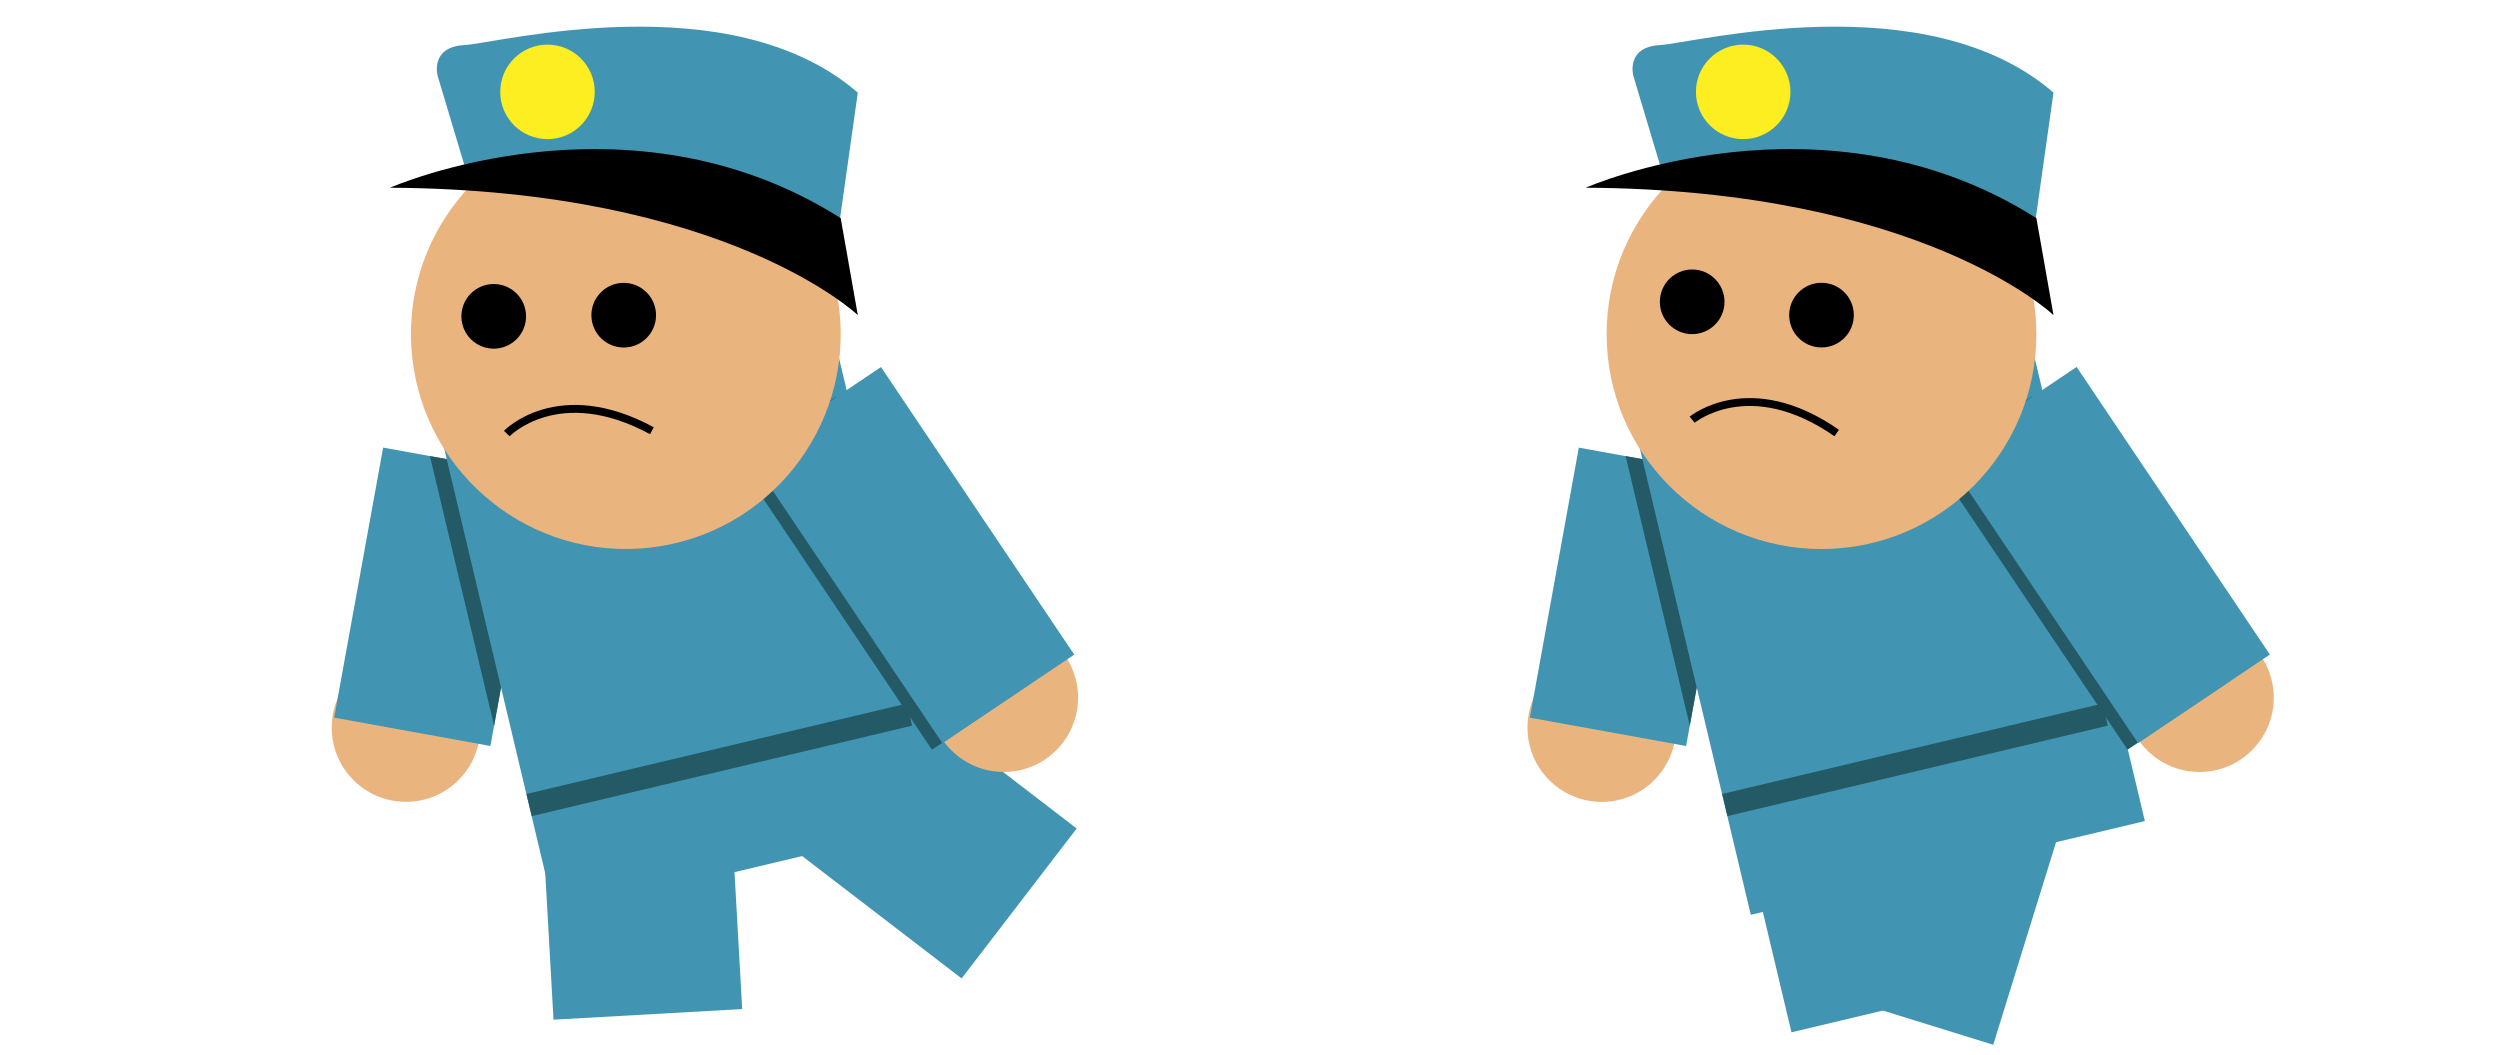
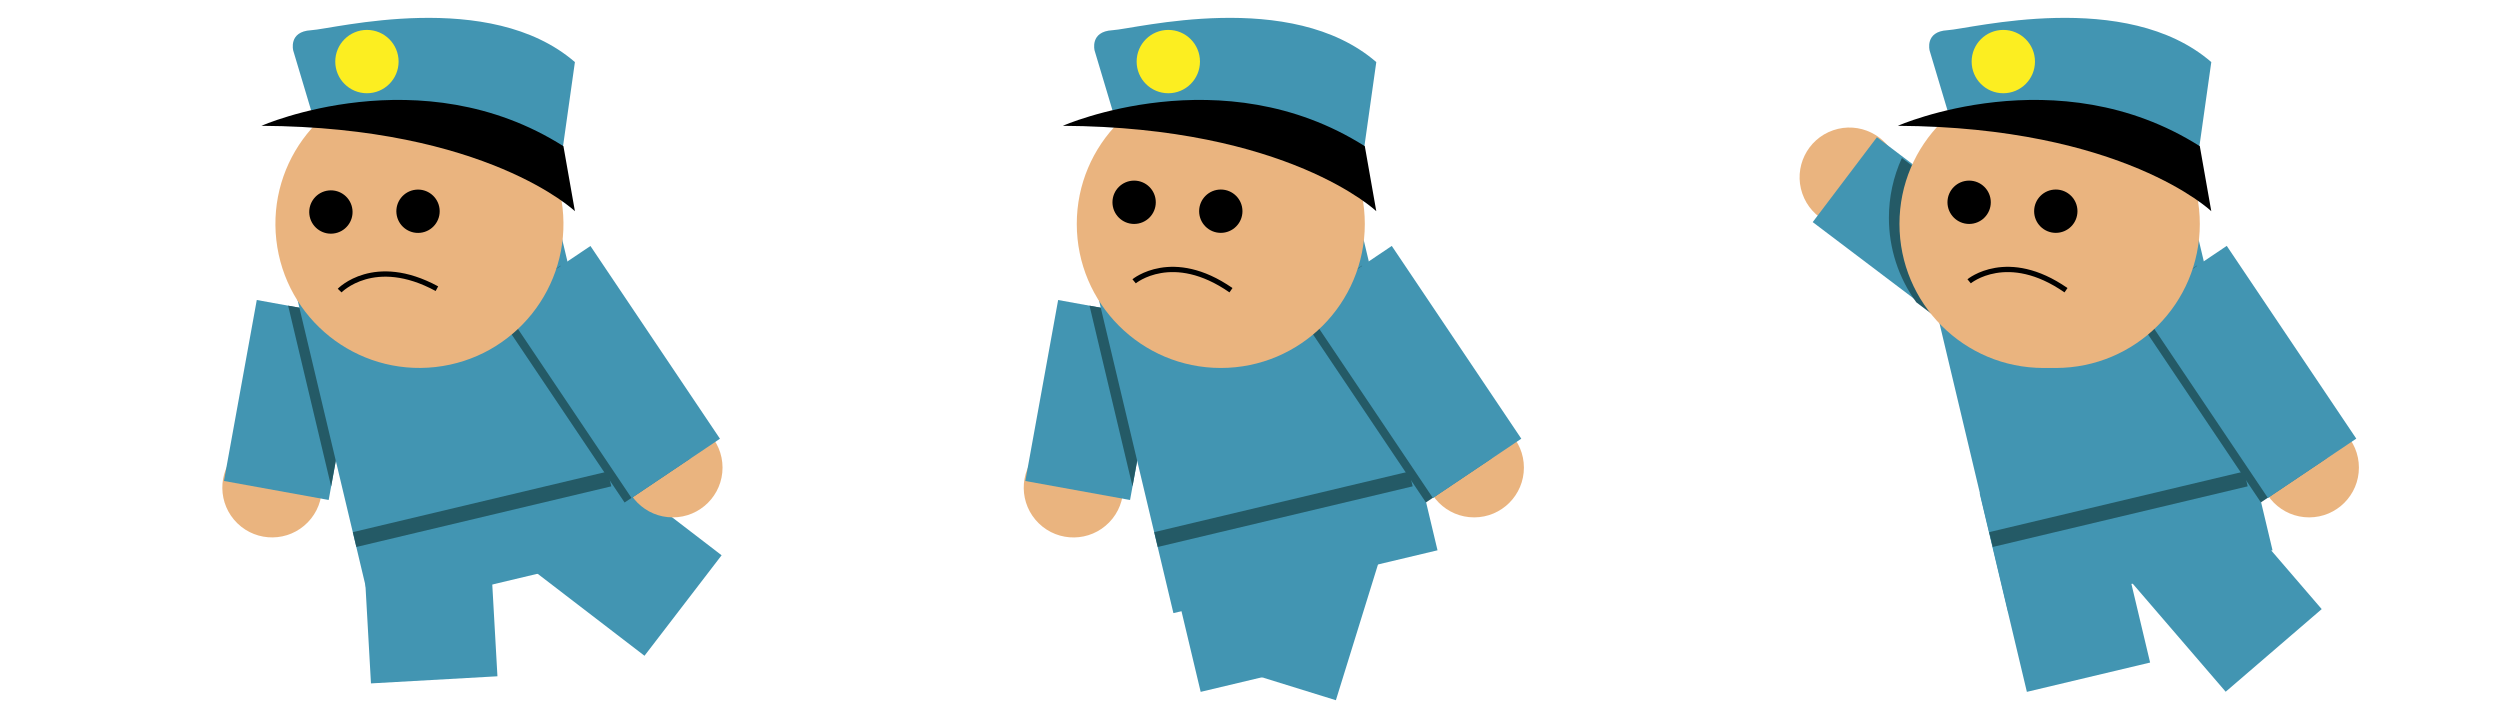
- <svg xmlns="http://www.w3.org/2000/svg" width="1904.75" height="803.75" viewBox="0 0 1904.75 803.75">
+ <svg xmlns="http://www.w3.org/2000/svg" width="2842" height="803.75" viewBox="0 0 2842 803.75">
  <defs>
    <style>.cls-1{fill:#4295b2;}.cls-2{fill:#eab47f;}.cls-3{fill:#245a66;}.cls-4{fill:none;stroke:#000;stroke-miterlimit:10;stroke-width:6px;}.cls-5{fill:#fcee21;}</style>
  </defs>
  <g id="Layer_5" data-name="Layer 5">
    <rect class="cls-1" x="1336.13" y="541" width="144" height="232" transform="translate(2930.07 970.31) rotate(166.62)" />
    <rect class="cls-1" x="1412.13" y="548" width="144" height="232" transform="translate(263.38 -409.92) rotate(17.23)" />
    <circle class="cls-2" cx="1220.33" cy="554.3" r="56.58" transform="translate(-27.71 1043.04) rotate(-45.81)" />
    <rect class="cls-1" x="1183.29" y="350.14" width="121" height="209.1" transform="translate(2386.45 1124.08) rotate(-169.72)" />
    <polygon class="cls-3" points="1238.56 347.49 1321.98 362.62 1287.45 552.99 1238.56 347.49" />
    <rect class="cls-1" x="1286.05" y="288.71" width="308.61" height="377.71" transform="translate(2952.12 608.85) rotate(166.62)" />
    <rect class="cls-3" x="1450.36" y="429.95" width="17.35" height="297.9" transform="translate(1684.58 -974.5) rotate(76.62)" />
    <circle class="cls-2" cx="1675.8" cy="531.58" r="56.58" />
    <rect class="cls-3" x="1539.78" y="304.7" width="89.8" height="264" transform="translate(3143.51 -84.8) rotate(146.1)" />
    <rect class="cls-1" x="1545.13" y="291" width="121" height="264" transform="translate(3174.2 -121.56) rotate(146.1)" />
    <circle class="cls-2" cx="1387.8" cy="254.58" r="163.72" />
    <circle cx="1289.27" cy="229.95" r="24.63" />
    <circle cx="1387.8" cy="240.09" r="24.63" />
    <path class="cls-4" d="M1289.27,319.78s43.47-36.22,110.11,10.14" />
    <path class="cls-1" d="M1264.64,125.32l-20.28-67.79s-5.8-21.73,20.28-23.18,202.84-47.81,299.92,36.22l-17.39,123.15S1354.47,126.46,1264.64,125.32Z" />
    <path d="M1564.56,240.09s-100-95.63-356.42-97.07c0,0,181.11-79.69,343.38,23.18Z" />
    <circle class="cls-5" cx="1328.13" cy="70" r="36" />
    <rect class="cls-1" x="415.13" y="541" width="144" height="232" transform="translate(1010.35 1285.63) rotate(176.78)" />
    <rect class="cls-1" x="612.46" y="501.7" width="144" height="232" transform="translate(1591.19 450.75) rotate(127.5)" />
    <circle class="cls-2" cx="309.33" cy="554.3" r="56.58" transform="translate(-303.75 389.78) rotate(-45.81)" />
    <rect class="cls-1" x="272.29" y="350.14" width="121" height="209.1" transform="translate(579.08 961.48) rotate(-169.72)" />
    <polygon class="cls-3" points="327.56 347.49 410.98 362.62 376.45 552.99 327.56 347.49" />
    <rect class="cls-1" x="375.05" y="288.71" width="308.61" height="377.71" transform="translate(1154.85 819.66) rotate(166.62)" />
    <rect class="cls-3" x="539.36" y="429.95" width="17.35" height="297.9" transform="translate(984.4 -88.22) rotate(76.62)" />
    <circle class="cls-2" cx="764.8" cy="531.58" r="56.58" />
    <rect class="cls-3" x="628.78" y="304.7" width="89.8" height="264" transform="translate(1476.41 423.37) rotate(146.1)" />
    <rect class="cls-1" x="634.13" y="291" width="121" height="264" transform="translate(1507.1 386.61) rotate(146.1)" />
    <circle class="cls-2" cx="476.8" cy="254.58" r="163.72" transform="translate(-25.32 54.52) rotate(-6.38)" />
    <circle cx="376.15" cy="241.05" r="24.63" transform="translate(-24.44 43.26) rotate(-6.38)" />
    <circle cx="475.19" cy="240.18" r="24.63" transform="translate(-23.73 54.26) rotate(-6.38)" />
    <path class="cls-4" d="M386.12,330.32s39.17-40.82,110.56-2.15" />
    <path class="cls-1" d="M353.64,125.32,333.36,57.54s-5.8-21.73,20.28-23.18S556.48-13.46,653.56,70.58L636.17,193.73S443.47,126.46,353.64,125.32Z" />
    <path d="M653.56,240.09s-100-95.63-356.42-97.07c0,0,181.11-79.69,343.38,23.18Z" />
    <circle class="cls-5" cx="417.13" cy="70" r="36" />
+     <rect class="cls-1" x="2275.36" y="541" width="144" height="232" transform="translate(4783.04 752.96) rotate(166.62)" />
+     <rect class="cls-1" x="2437.08" y="535.49" width="144" height="232" transform="translate(4835.93 -491.19) rotate(139.29)" />
+     <circle class="cls-2" cx="2102.35" cy="201.49" r="56.58" transform="translate(48.87 695.16) rotate(-18.99)" />
+     <rect class="cls-1" x="2120.15" y="162.83" width="121" height="209.1" transform="translate(651.93 1845.27) rotate(-52.9)" />
+     <rect class="cls-1" x="2235.28" y="288.71" width="308.61" height="377.71" transform="translate(4824.83 389.18) rotate(166.62)" />
+     <rect class="cls-3" x="2399.59" y="429.95" width="17.35" height="297.9" transform="translate(2414.15 -1897.97) rotate(76.62)" />
+     <circle class="cls-2" cx="2625.03" cy="531.58" r="56.58" />
+     <rect class="cls-3" x="2489.01" y="304.7" width="89.8" height="264" transform="translate(4880.58 -614.29) rotate(146.1)" />
+     <rect class="cls-1" x="2494.36" y="291" width="121" height="264" transform="translate(4911.27 -651.05) rotate(146.1)" />
+     <circle class="cls-2" cx="2337.03" cy="254.58" r="163.72" />
+     <path class="cls-3" d="M2147.31,247.58a163.11,163.11,0,0,1,14.77-68l126.46,95.65-73,96.5-37.09-28.06A163,163,0,0,1,2147.31,247.58Z" />
+     <circle class="cls-2" cx="2323.03" cy="254.58" r="163.72" />
+     <circle cx="2238.51" cy="229.95" r="24.63" />
+     <circle cx="2337.03" cy="240.09" r="24.63" />
+     <path class="cls-4" d="M2238.51,319.78s43.47-36.22,110.11,10.14" />
+     <path class="cls-1" d="M2213.88,125.32l-20.28-67.79s-5.8-21.73,20.28-23.18,202.84-47.81,299.92,36.22l-17.39,123.15S2303.71,126.46,2213.88,125.32Z" />
+     <path d="M2513.79,240.09s-100-95.63-356.42-97.07c0,0,181.11-79.69,343.38,23.18Z" />
+     <circle class="cls-5" cx="2277.36" cy="70" r="36" />
  </g>
</svg>
